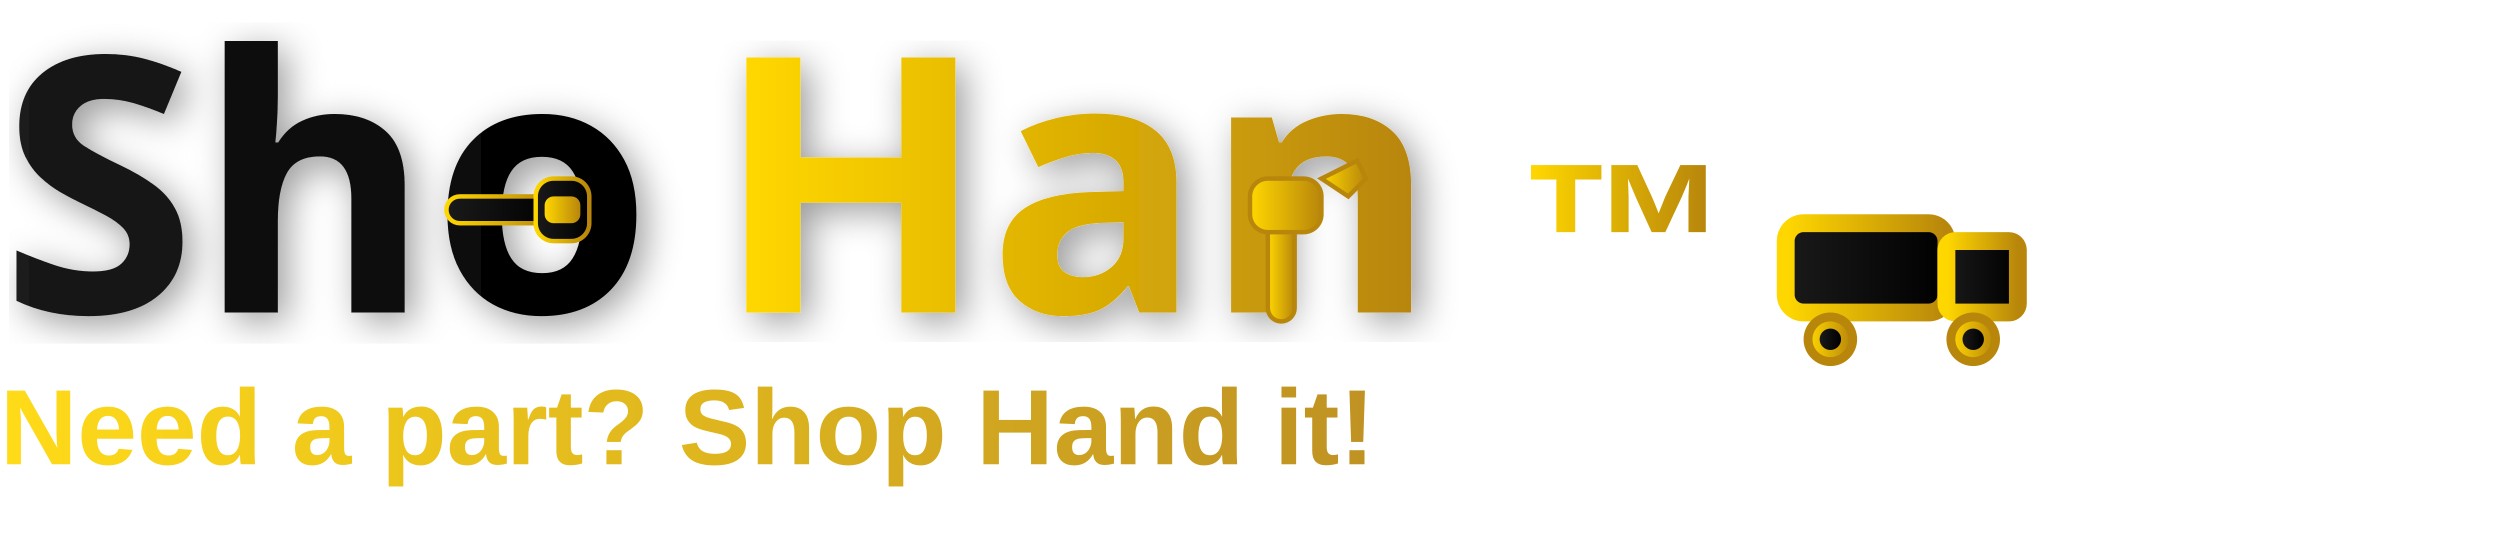
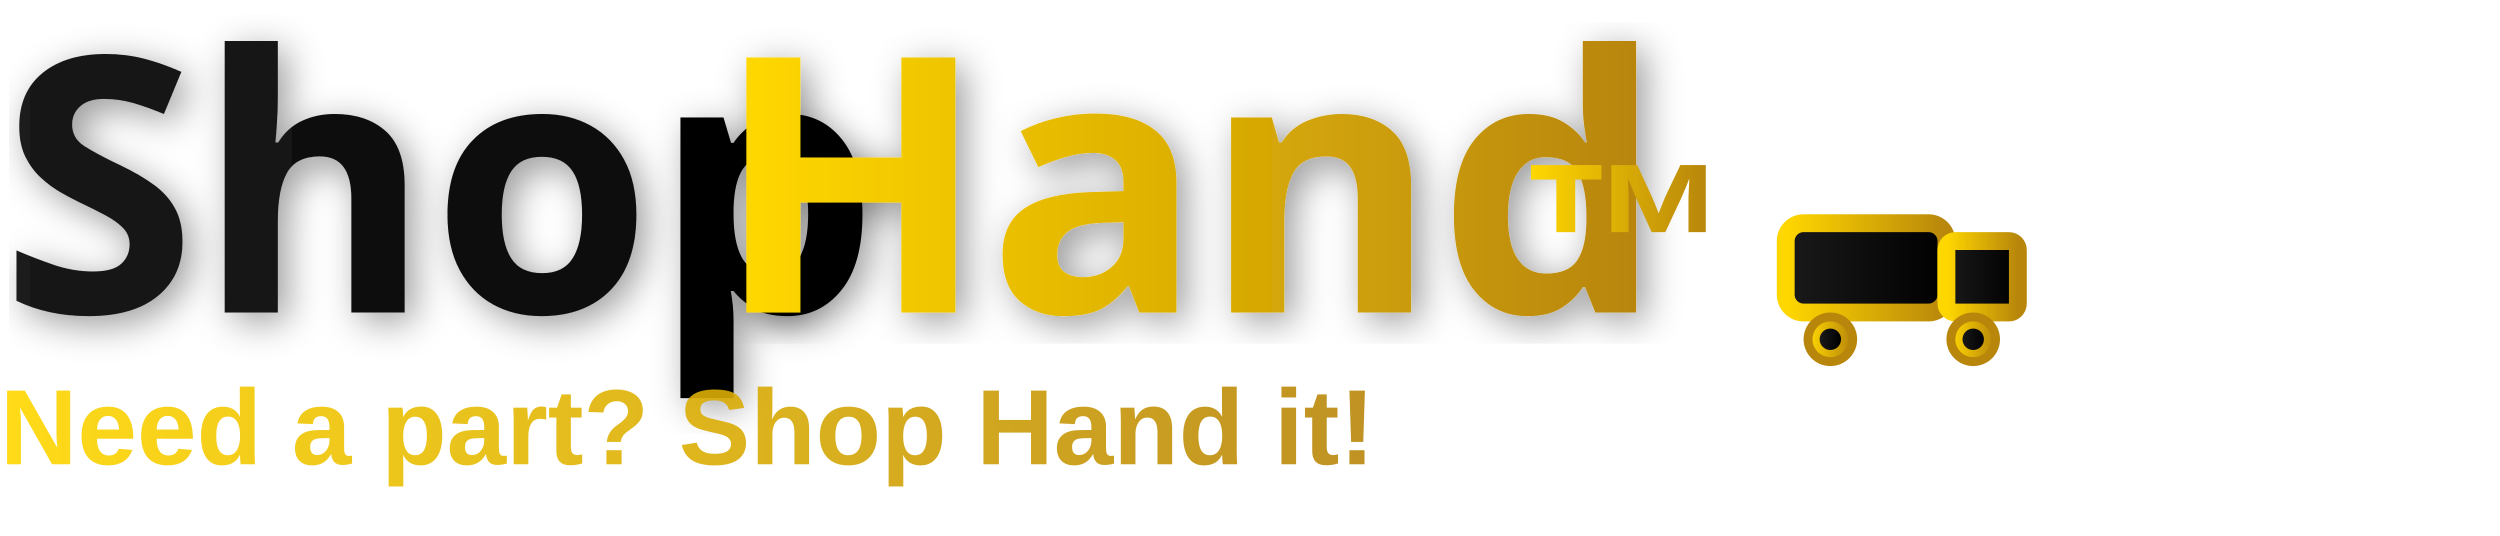
<svg xmlns="http://www.w3.org/2000/svg" width="280" height="60" viewBox="0 0 280 60">
  <defs>
    <linearGradient id="gold" x1="0%" y1="0%" x2="100%" y2="0%">
      <stop offset="0%" style="stop-color:#FFD700;stop-opacity:1" />
      <stop offset="100%" style="stop-color:#B8860B;stop-opacity:1" />
    </linearGradient>
    <linearGradient id="black" x1="0%" y1="0%" x2="100%" y2="0%">
      <stop offset="0%" style="stop-color:#1a1a1a;stop-opacity:1" />
      <stop offset="100%" style="stop-color:#000000;stop-opacity:1" />
    </linearGradient>
    <filter id="textShadow">
      <feDropShadow dx="1" dy="1" stdDeviation="2" flood-color="#000" flood-opacity="0.4" />
    </filter>
  </defs>
  <text x="0" y="35" font-family="Impact, Arial Black, sans-serif" font-size="40" font-weight="900" fill="url(#black)" filter="url(#textShadow)">
-     Sho
+     Shop
  </text>
-   <g transform="translate(50, 10)">
-     <rect x="0" y="12" width="12" height="3" rx="1.5" fill="url(#black)" stroke="url(#gold)" stroke-width="0.5" />
-     <rect x="10" y="10" width="6" height="7" rx="2" fill="url(#black)" stroke="url(#gold)" stroke-width="0.5" />
-     <rect x="11" y="12" width="4" height="3" rx="1" fill="url(#gold)" />
-     <line x1="1" y1="13.5" x2="9" y2="13.5" stroke="url(#gold)" stroke-width="1" />
-   </g>
  <text x="80" y="35" font-family="Impact, Arial Black, sans-serif" font-size="40" font-weight="900" fill="url(#gold)" filter="url(#textShadow)">
-     Han
+     Hand
  </text>
-   <g transform="translate(142, 12)">
-     <rect x="0" y="8" width="3" height="16" rx="1.5" fill="url(#gold)" stroke="#B8860B" stroke-width="0.5" />
-     <rect x="-2" y="8" width="8" height="6" rx="2" fill="url(#gold)" stroke="#B8860B" stroke-width="0.5" />
-     <path d="M6 8 L10 6 L11 8 L9 10 Z" fill="url(#gold)" stroke="#B8860B" stroke-width="0.5" />
-   </g>
  <text x="170" y="35" font-family="Arial, sans-serif" font-size="24" font-weight="bold" fill="url(#gold)">
    ™
  </text>
  <text x="0" y="52" font-family="Arial, sans-serif" font-size="12" font-weight="600" fill="url(#gold)" opacity="0.9">
    Need a part? Shop Hand it!
  </text>
  <g transform="translate(200, 15)">
    <rect x="0" y="10" width="18" height="10" rx="2" fill="url(#black)" stroke="url(#gold)" stroke-width="2" />
    <rect x="18" y="12" width="8" height="8" rx="1" fill="url(#black)" stroke="url(#gold)" stroke-width="2" />
    <circle cx="5" cy="23" r="2.5" fill="url(#gold)" stroke="#B8860B" stroke-width="1" />
    <circle cx="21" cy="23" r="2.5" fill="url(#gold)" stroke="#B8860B" stroke-width="1" />
    <circle cx="5" cy="23" r="1.2" fill="url(#black)" />
    <circle cx="21" cy="23" r="1.2" fill="url(#black)" />
    <line x1="30" y1="14" x2="38" y2="14" stroke="url(#gold)" stroke-width="2" stroke-linecap="round" />
    <line x1="30" y1="18" x2="35" y2="18" stroke="url(#gold)" stroke-width="2" stroke-linecap="round" />
    <line x1="30" y1="22" x2="33" y2="22" stroke="url(#gold)" stroke-width="2" stroke-linecap="round" />
  </g>
</svg>
